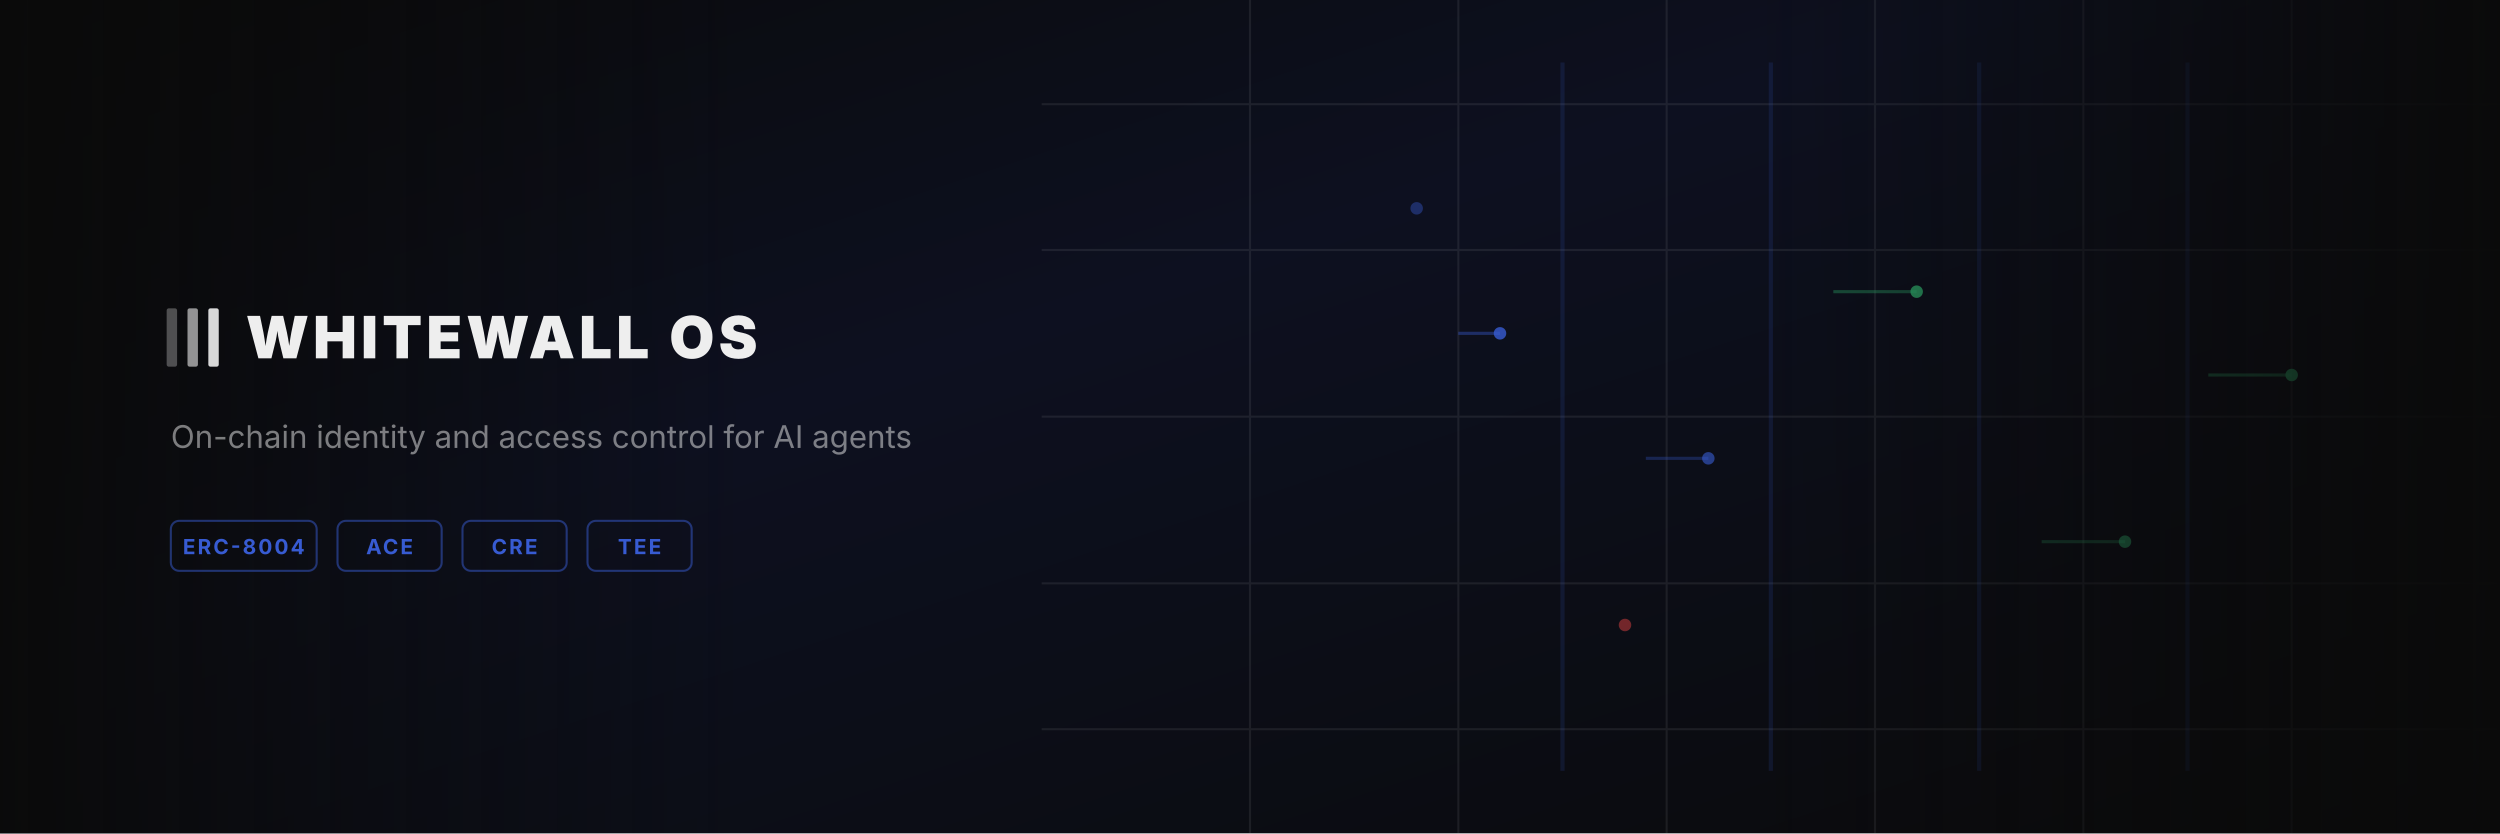
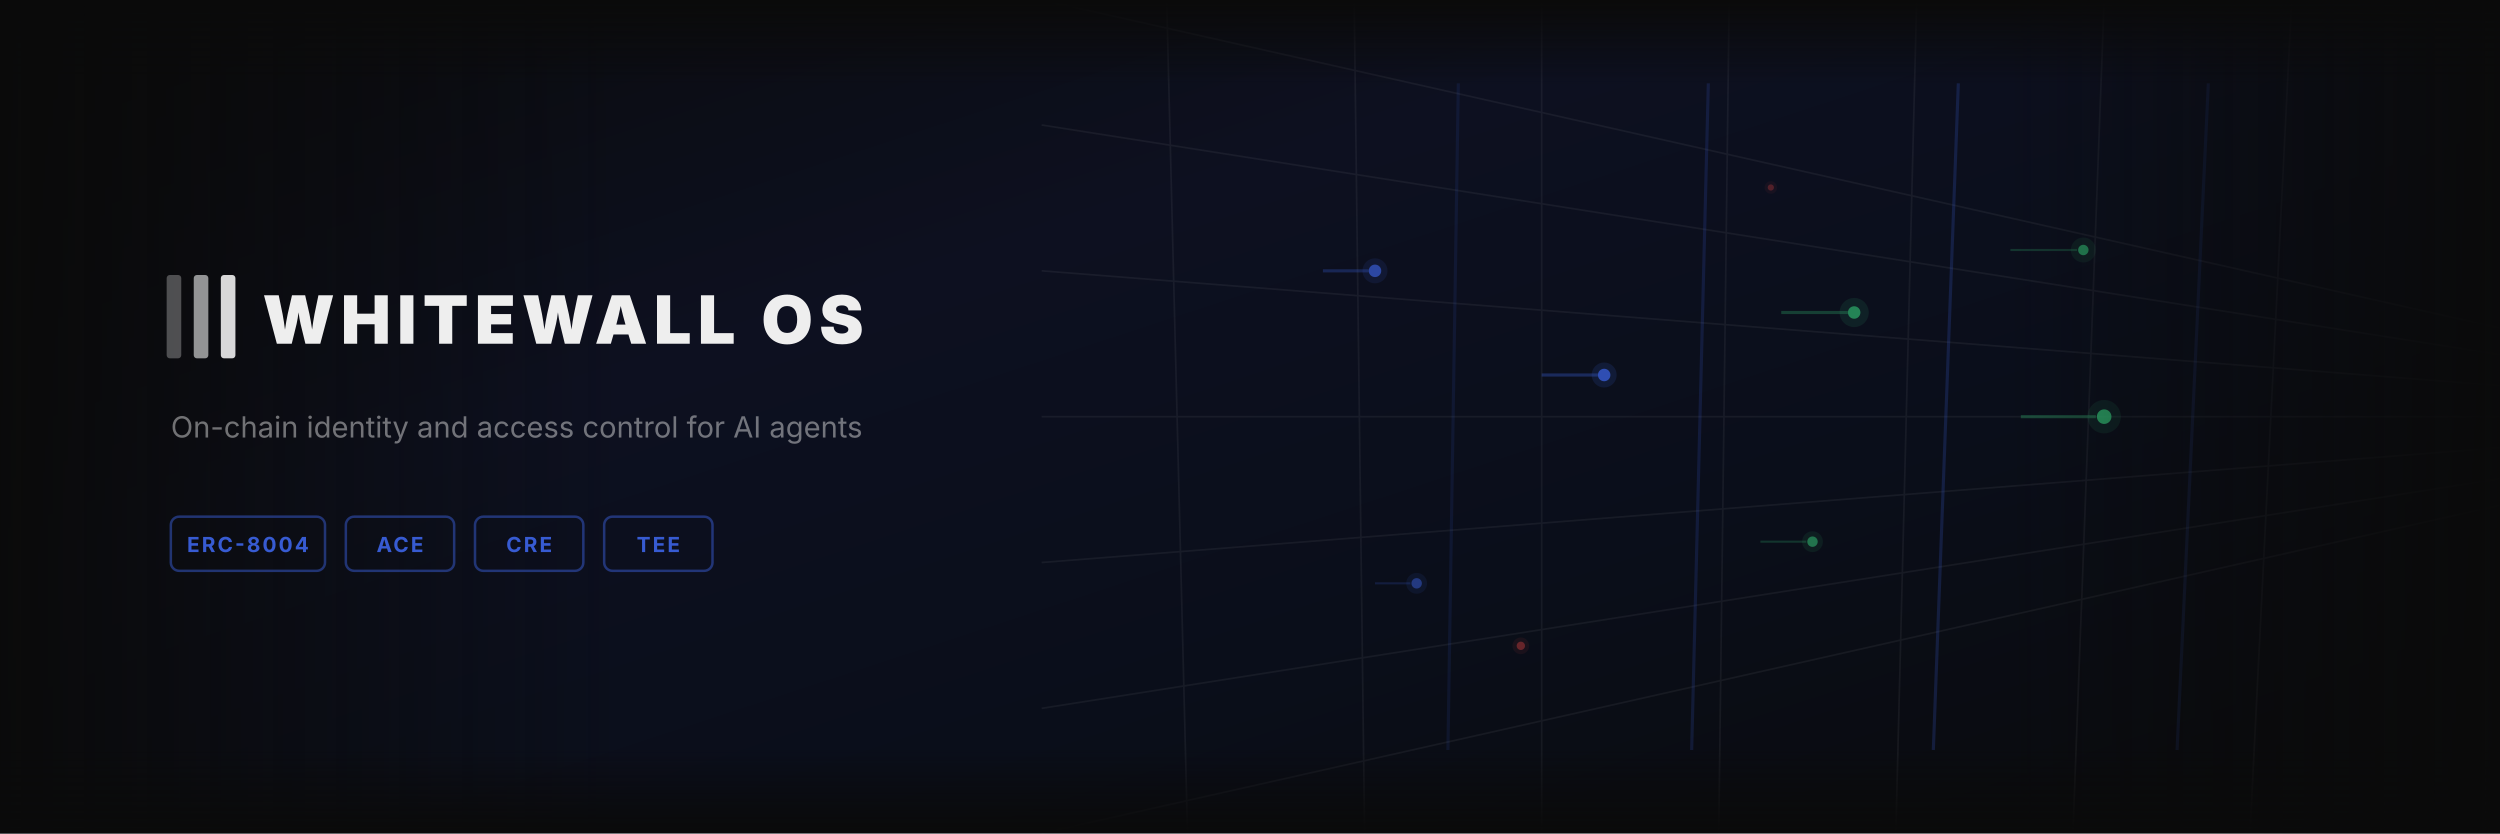
<svg xmlns="http://www.w3.org/2000/svg" viewBox="0 0 1200 400">
  <defs>
    <linearGradient id="meshGlow" x1="0%" y1="0%" x2="100%" y2="100%">
      <stop offset="0%" stop-color="#0A0A0A" />
-       <stop offset="40%" stop-color="#0D1020" />
+       <stop offset="35%" stop-color="#0D1020" />
+       <stop offset="65%" stop-color="#0A0E1A" />
      <stop offset="100%" stop-color="#0A0A0A" />
    </linearGradient>
-     <linearGradient id="blueGrad" x1="0%" y1="0%" x2="100%" y2="0%">
-       <stop offset="0%" stop-color="#375BD2" stop-opacity="0" />
-       <stop offset="50%" stop-color="#375BD2" stop-opacity="0.3" />
-       <stop offset="100%" stop-color="#375BD2" stop-opacity="0" />
-     </linearGradient>
-     <linearGradient id="fadeLeft" x1="0%" y1="0%" x2="30%" y2="0%">
+     <linearGradient id="fadeL" x1="0%" y1="0%" x2="25%" y2="0%">
      <stop offset="0%" stop-color="#0A0A0A" />
      <stop offset="100%" stop-color="#0A0A0A" stop-opacity="0" />
    </linearGradient>
-     <linearGradient id="fadeRight" x1="70%" y1="0%" x2="100%" y2="0%">
+     <linearGradient id="fadeR" x1="80%" y1="0%" x2="100%" y2="0%">
+       <stop offset="0%" stop-color="#0A0A0A" stop-opacity="0" />
+       <stop offset="100%" stop-color="#0A0A0A" />
+     </linearGradient>
+     <linearGradient id="fadeT" x1="0%" y1="0%" x2="0%" y2="10%">
+       <stop offset="0%" stop-color="#0A0A0A" />
+       <stop offset="100%" stop-color="#0A0A0A" stop-opacity="0" />
+     </linearGradient>
+     <linearGradient id="fadeB" x1="0%" y1="90%" x2="0%" y2="100%">
      <stop offset="0%" stop-color="#0A0A0A" stop-opacity="0" />
      <stop offset="100%" stop-color="#0A0A0A" />
    </linearGradient>
  </defs>
  <rect width="1200" height="400" fill="url(#meshGlow)" />
-   <g opacity="0.08" stroke="#EEEEEE" stroke-width="1" fill="none">
-     <line x1="600" y1="0" x2="600" y2="400" />
-     <line x1="700" y1="0" x2="700" y2="400" />
-     <line x1="800" y1="0" x2="800" y2="400" />
-     <line x1="900" y1="0" x2="900" y2="400" />
-     <line x1="1000" y1="0" x2="1000" y2="400" />
-     <line x1="1100" y1="0" x2="1100" y2="400" />
-     <line x1="500" y1="50" x2="1200" y2="50" />
-     <line x1="500" y1="120" x2="1200" y2="120" />
-     <line x1="500" y1="200" x2="1200" y2="200" />
-     <line x1="500" y1="280" x2="1200" y2="280" />
-     <line x1="500" y1="350" x2="1200" y2="350" />
+   <g opacity="0.06" stroke="#EEEEEE" stroke-width="0.8" fill="none">
+     <line x1="500" y1="0" x2="1300" y2="180" />
+     <line x1="500" y1="60" x2="1300" y2="186" />
+     <line x1="500" y1="130" x2="1300" y2="193" />
+     <line x1="500" y1="200" x2="1300" y2="200" />
+     <line x1="500" y1="270" x2="1300" y2="207" />
+     <line x1="500" y1="340" x2="1300" y2="214" />
+     <line x1="500" y1="400" x2="1300" y2="220" />
+     <line x1="560" y1="0" x2="570" y2="400" />
+     <line x1="650" y1="0" x2="655" y2="400" />
+     <line x1="740" y1="0" x2="740" y2="400" />
+     <line x1="830" y1="0" x2="825" y2="400" />
+     <line x1="920" y1="0" x2="910" y2="400" />
+     <line x1="1010" y1="0" x2="995" y2="400" />
+     <line x1="1100" y1="0" x2="1080" y2="400" />
  </g>
-   <g opacity="0.15" stroke="#375BD2" stroke-width="2" fill="none">
-     <line x1="750" y1="30" x2="750" y2="370" />
-     <line x1="850" y1="30" x2="850" y2="370" />
-     <line x1="950" y1="30" x2="950" y2="370" />
-     <line x1="1050" y1="30" x2="1050" y2="370" />
+   <g stroke="#375BD2" fill="none">
+     <line x1="700" y1="40" x2="695" y2="360" stroke-width="1.5" opacity="0.12" />
+     <line x1="820" y1="40" x2="812" y2="360" stroke-width="1.5" opacity="0.18" />
+     <line x1="940" y1="40" x2="928" y2="360" stroke-width="1.5" opacity="0.22" />
+     <line x1="1060" y1="40" x2="1045" y2="360" stroke-width="1.5" opacity="0.15" />
  </g>
-   <circle cx="720" cy="160" r="3" fill="#375BD2" opacity="0.8" />
-   <circle cx="820" cy="220" r="3" fill="#375BD2" opacity="0.6" />
-   <circle cx="920" cy="140" r="3" fill="#2EAD6B" opacity="0.8" />
-   <circle cx="1020" cy="260" r="3" fill="#2EAD6B" opacity="0.6" />
-   <circle cx="1100" cy="180" r="3" fill="#2EAD6B" opacity="0.9" />
-   <circle cx="780" cy="300" r="3" fill="#D94040" opacity="0.5" />
-   <circle cx="680" cy="100" r="3" fill="#375BD2" opacity="0.4" />
-   <line x1="700" y1="160" x2="720" y2="160" stroke="#375BD2" stroke-width="1.5" opacity="0.4" />
-   <line x1="790" y1="220" x2="820" y2="220" stroke="#375BD2" stroke-width="1.5" opacity="0.3" />
-   <line x1="880" y1="140" x2="920" y2="140" stroke="#2EAD6B" stroke-width="1.5" opacity="0.4" />
-   <line x1="980" y1="260" x2="1020" y2="260" stroke="#2EAD6B" stroke-width="1.5" opacity="0.3" />
-   <line x1="1060" y1="180" x2="1100" y2="180" stroke="#2EAD6B" stroke-width="1.5" opacity="0.5" />
-   <rect width="1200" height="400" fill="url(#fadeLeft)" />
-   <rect width="1200" height="400" fill="url(#fadeRight)" />
-   <rect x="80" y="148" width="5" height="28" rx="1" fill="#EEEEEE" opacity="0.3" />
-   <rect x="90" y="148" width="5" height="28" rx="1" fill="#EEEEEE" opacity="0.6" />
-   <rect x="100" y="148" width="5" height="28" rx="1" fill="#EEEEEE" opacity="0.9" />
-   <text x="118" y="172" font-family="Inter, system-ui, sans-serif" font-size="28" font-weight="900" letter-spacing="2" fill="#EEEEEE">WHITEWALL OS</text>
-   <text x="82" y="215" font-family="Inter, system-ui, sans-serif" font-size="15" font-weight="400" fill="#EEEEEE" opacity="0.5">On-chain identity and access control for AI agents</text>
-   <g transform="translate(82, 250)">
-     <rect width="70" height="24" rx="4" fill="none" stroke="#375BD2" stroke-width="1" opacity="0.5" />
-     <text x="35" y="16" font-family="Inter, system-ui, sans-serif" font-size="10" font-weight="700" fill="#375BD2" text-anchor="middle" letter-spacing="1">ERC-8004</text>
+   <circle cx="660" cy="130" r="6" fill="#375BD2" opacity="0.12" />
+   <circle cx="660" cy="130" r="3" fill="#375BD2" opacity="0.7" />
+   <line x1="635" y1="130" x2="657" y2="130" stroke="#375BD2" stroke-width="1.5" opacity="0.3" />
+   <circle cx="680" cy="280" r="5" fill="#375BD2" opacity="0.1" />
+   <circle cx="680" cy="280" r="2.5" fill="#375BD2" opacity="0.5" />
+   <line x1="660" y1="280" x2="677" y2="280" stroke="#375BD2" stroke-width="1" opacity="0.2" />
+   <circle cx="770" cy="180" r="6" fill="#375BD2" opacity="0.15" />
+   <circle cx="770" cy="180" r="3" fill="#375BD2" opacity="0.8" />
+   <line x1="740" y1="180" x2="767" y2="180" stroke="#375BD2" stroke-width="1.5" opacity="0.35" />
+   <circle cx="890" cy="150" r="7" fill="#2EAD6B" opacity="0.12" />
+   <circle cx="890" cy="150" r="3" fill="#2EAD6B" opacity="0.7" />
+   <line x1="855" y1="150" x2="887" y2="150" stroke="#2EAD6B" stroke-width="1.5" opacity="0.3" />
+   <circle cx="870" cy="260" r="5" fill="#2EAD6B" opacity="0.1" />
+   <circle cx="870" cy="260" r="2.5" fill="#2EAD6B" opacity="0.6" />
+   <line x1="845" y1="260" x2="867" y2="260" stroke="#2EAD6B" stroke-width="1" opacity="0.25" />
+   <circle cx="1010" cy="200" r="8" fill="#2EAD6B" opacity="0.12" />
+   <circle cx="1010" cy="200" r="3.5" fill="#2EAD6B" opacity="0.85" />
+   <line x1="970" y1="200" x2="1006" y2="200" stroke="#2EAD6B" stroke-width="1.5" opacity="0.35" />
+   <circle cx="1000" cy="120" r="6" fill="#2EAD6B" opacity="0.1" />
+   <circle cx="1000" cy="120" r="2.5" fill="#2EAD6B" opacity="0.7" />
+   <line x1="965" y1="120" x2="997" y2="120" stroke="#2EAD6B" stroke-width="1" opacity="0.25" />
+   <circle cx="730" cy="310" r="4" fill="#D94040" opacity="0.08" />
+   <circle cx="730" cy="310" r="2" fill="#D94040" opacity="0.4" />
+   <circle cx="850" cy="90" r="3" fill="#D94040" opacity="0.06" />
+   <circle cx="850" cy="90" r="1.5" fill="#D94040" opacity="0.3" />
+   <rect width="1200" height="400" fill="url(#fadeL)" />
+   <rect width="1200" height="400" fill="url(#fadeR)" />
+   <rect width="1200" height="400" fill="url(#fadeT)" />
+   <rect width="1200" height="400" fill="url(#fadeB)" />
+   <rect x="80" y="132" width="7" height="40" rx="1.5" fill="#EEEEEE" opacity="0.3" />
+   <rect x="93" y="132" width="7" height="40" rx="1.5" fill="#EEEEEE" opacity="0.6" />
+   <rect x="106" y="132" width="7" height="40" rx="1.5" fill="#EEEEEE" opacity="0.9" />
+   <text x="126" y="165" font-family="Inter, system-ui, sans-serif" font-size="32" font-weight="900" letter-spacing="3" fill="#EEEEEE">WHITEWALL OS</text>
+   <text x="82" y="210" font-family="Inter, system-ui, sans-serif" font-size="14" font-weight="400" fill="#EEEEEE" opacity="0.45">On-chain identity and access control for AI agents</text>
+   <g transform="translate(82, 248)">
+     <rect width="74" height="26" rx="4" fill="none" stroke="#375BD2" stroke-width="1.2" opacity="0.5" />
+     <text x="37" y="17" font-family="Inter, system-ui, sans-serif" font-size="10" font-weight="700" fill="#375BD2" text-anchor="middle" letter-spacing="1">ERC-8004</text>
  </g>
-   <g transform="translate(162, 250)">
-     <rect width="50" height="24" rx="4" fill="none" stroke="#375BD2" stroke-width="1" opacity="0.5" />
-     <text x="25" y="16" font-family="Inter, system-ui, sans-serif" font-size="10" font-weight="700" fill="#375BD2" text-anchor="middle" letter-spacing="1">ACE</text>
+   <g transform="translate(166, 248)">
+     <rect width="52" height="26" rx="4" fill="none" stroke="#375BD2" stroke-width="1.2" opacity="0.5" />
+     <text x="26" y="17" font-family="Inter, system-ui, sans-serif" font-size="10" font-weight="700" fill="#375BD2" text-anchor="middle" letter-spacing="1">ACE</text>
  </g>
-   <g transform="translate(222, 250)">
-     <rect width="50" height="24" rx="4" fill="none" stroke="#375BD2" stroke-width="1" opacity="0.5" />
-     <text x="25" y="16" font-family="Inter, system-ui, sans-serif" font-size="10" font-weight="700" fill="#375BD2" text-anchor="middle" letter-spacing="1">CRE</text>
+   <g transform="translate(228, 248)">
+     <rect width="52" height="26" rx="4" fill="none" stroke="#375BD2" stroke-width="1.2" opacity="0.5" />
+     <text x="26" y="17" font-family="Inter, system-ui, sans-serif" font-size="10" font-weight="700" fill="#375BD2" text-anchor="middle" letter-spacing="1">CRE</text>
  </g>
-   <g transform="translate(282, 250)">
-     <rect width="50" height="24" rx="4" fill="none" stroke="#375BD2" stroke-width="1" opacity="0.5" />
-     <text x="25" y="16" font-family="Inter, system-ui, sans-serif" font-size="10" font-weight="700" fill="#375BD2" text-anchor="middle" letter-spacing="1">TEE</text>
+   <g transform="translate(290, 248)">
+     <rect width="52" height="26" rx="4" fill="none" stroke="#375BD2" stroke-width="1.2" opacity="0.5" />
+     <text x="26" y="17" font-family="Inter, system-ui, sans-serif" font-size="10" font-weight="700" fill="#375BD2" text-anchor="middle" letter-spacing="1">TEE</text>
  </g>
</svg>
